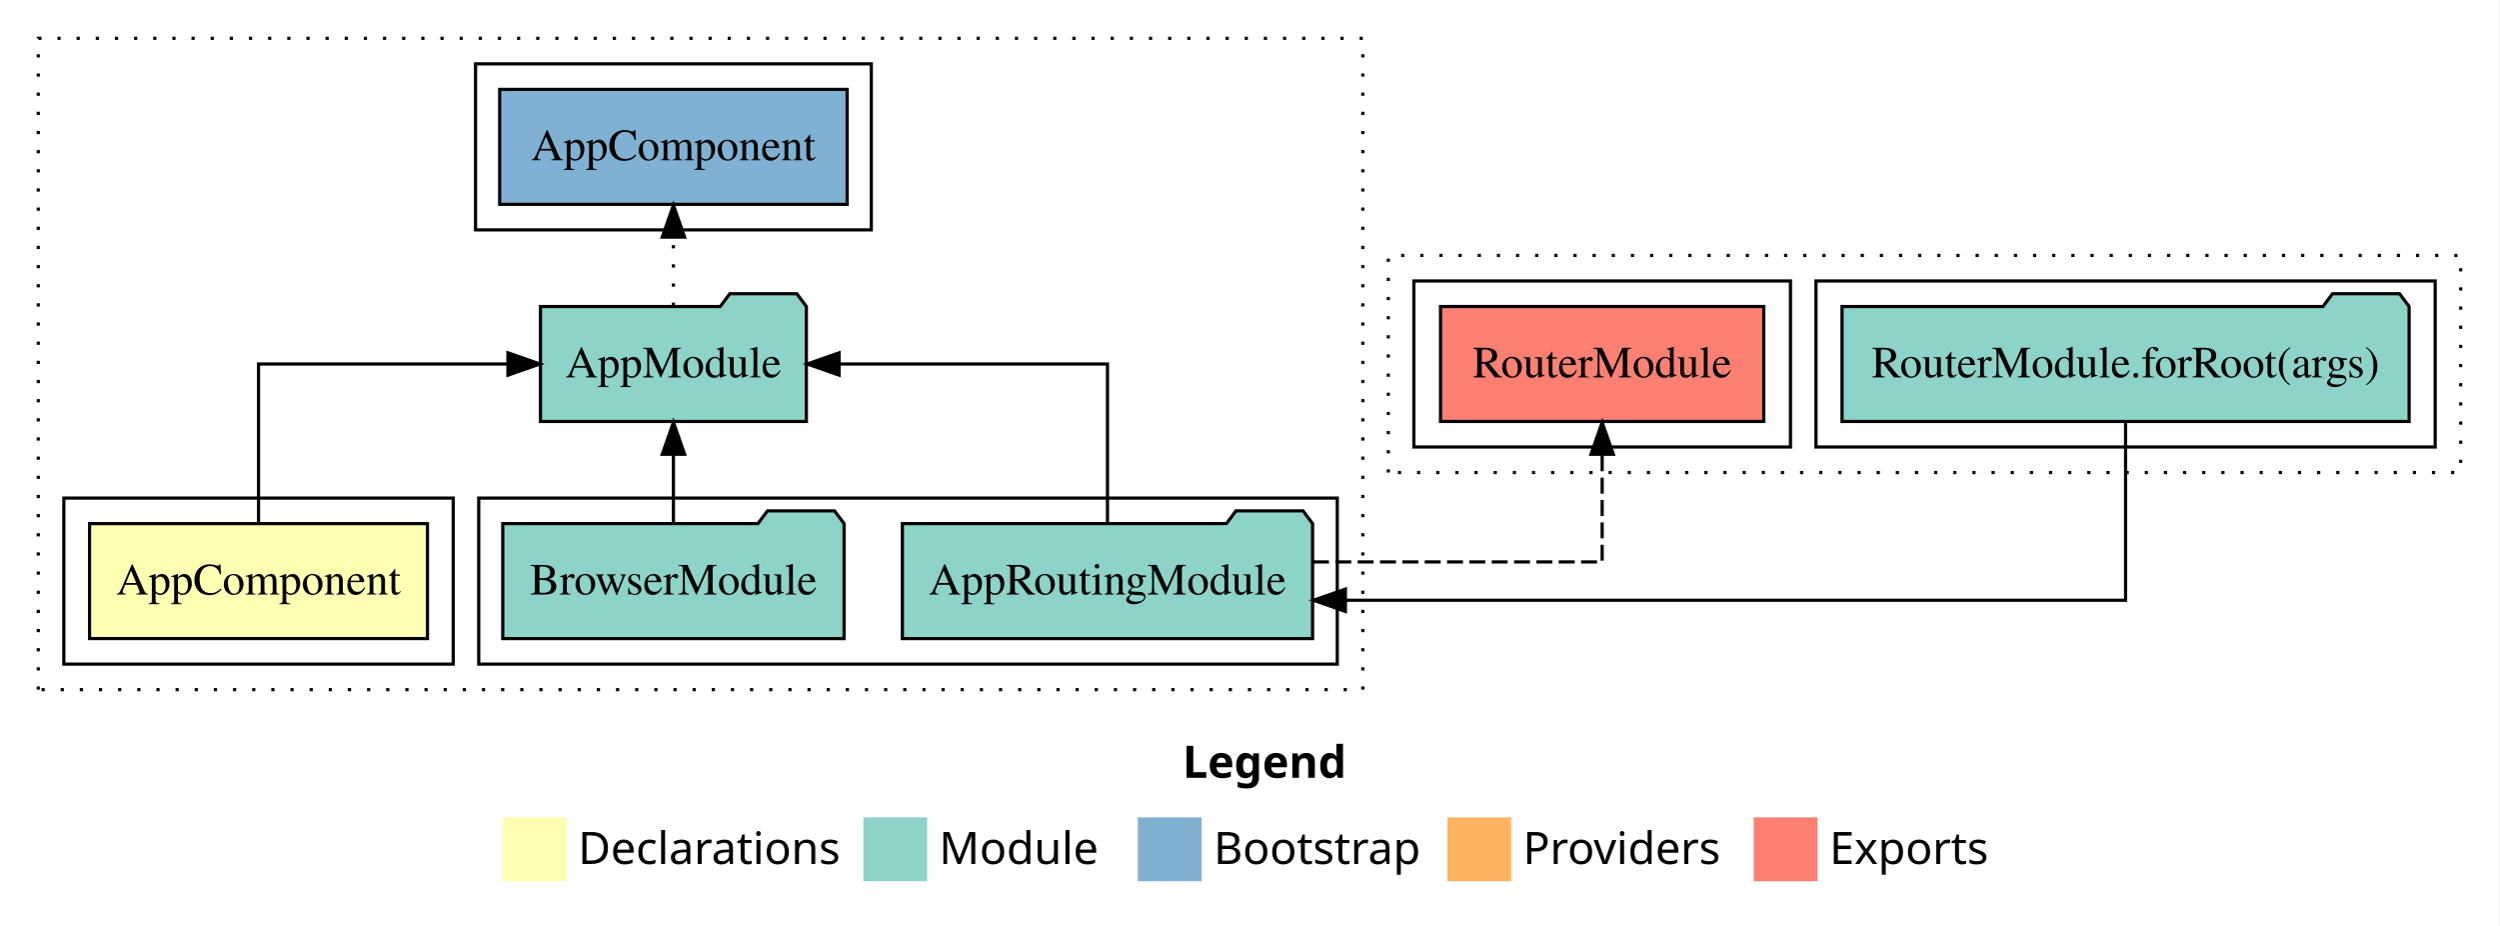
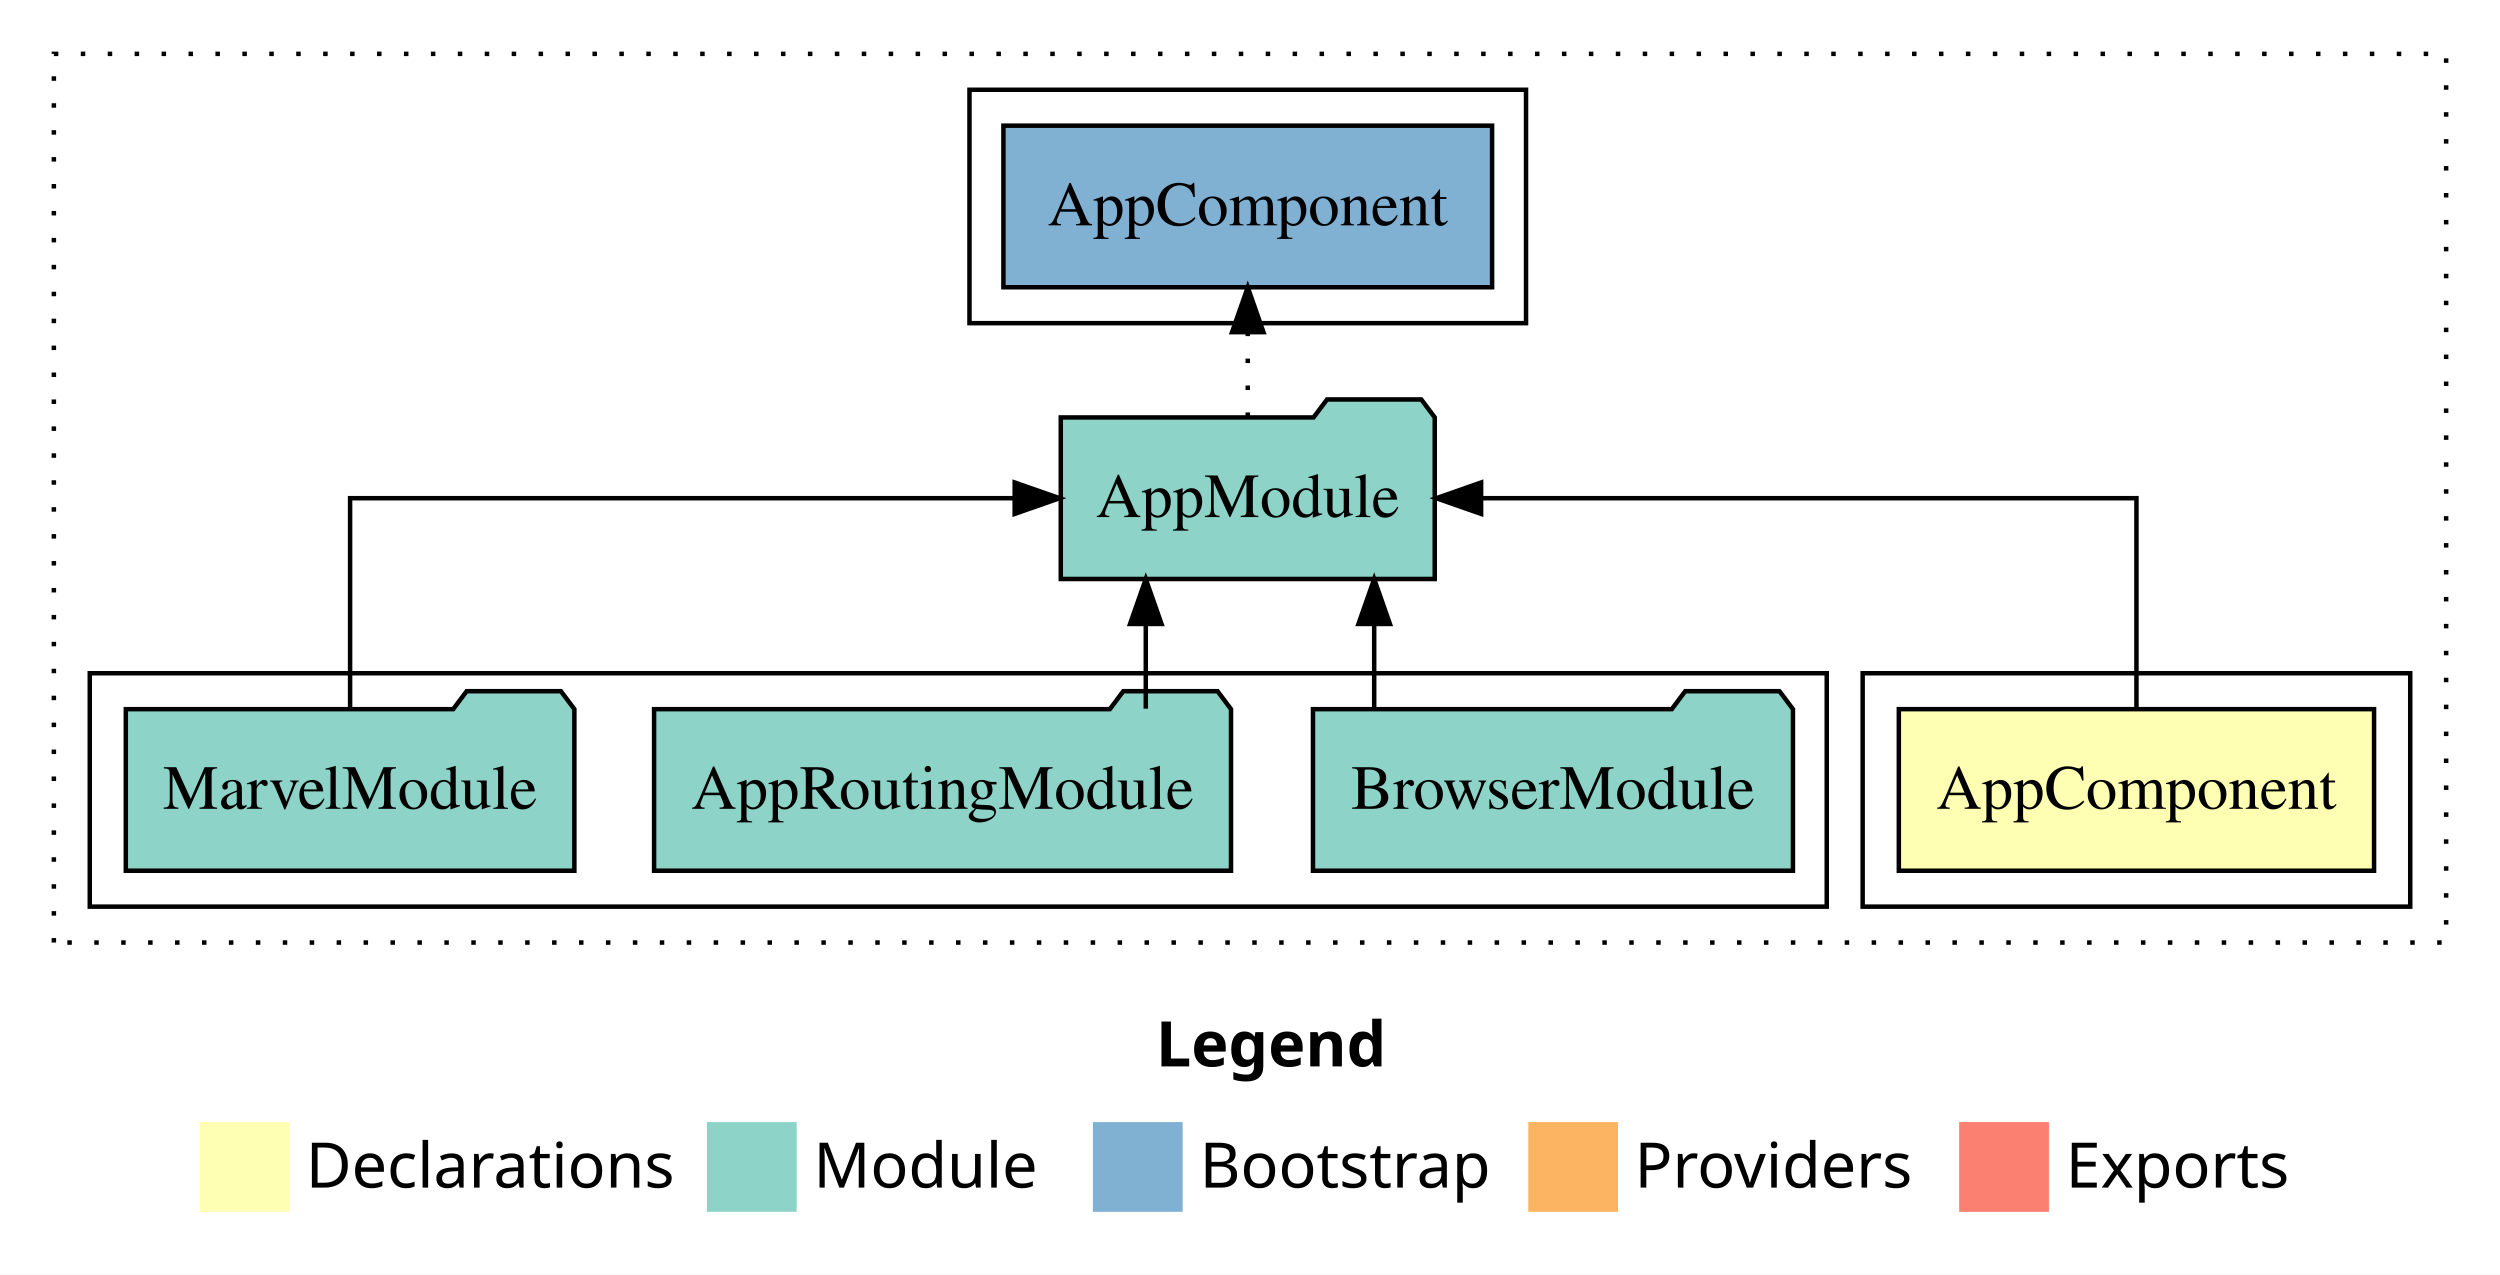
- <svg xmlns="http://www.w3.org/2000/svg" width="783pt" height="290pt" viewBox="0.00 0.00 783.00 290.00">
-   <g id="graph0" class="graph" transform="scale(1 1) rotate(0) translate(4 286)">
-     <polygon fill="white" stroke="transparent" points="-4,4 -4,-286 779,-286 779,4 -4,4" />
-     <text text-anchor="start" x="366.51" y="-42.4" font-family="sans-serif" font-weight="bold" font-size="14.00">Legend</text>
-     <polygon fill="#ffffb3" stroke="transparent" points="153.5,-10 153.5,-30 173.5,-30 173.5,-10 153.5,-10" />
-     <text text-anchor="start" x="177.13" y="-15.4" font-family="sans-serif" font-size="14.00">  Declarations</text>
-     <polygon fill="#8dd3c7" stroke="transparent" points="266.5,-10 266.5,-30 286.5,-30 286.5,-10 266.5,-10" />
-     <text text-anchor="start" x="290.23" y="-15.4" font-family="sans-serif" font-size="14.00">  Module</text>
-     <polygon fill="#80b1d3" stroke="transparent" points="352.5,-10 352.5,-30 372.5,-30 372.5,-10 352.5,-10" />
-     <text text-anchor="start" x="376.28" y="-15.4" font-family="sans-serif" font-size="14.00">  Bootstrap</text>
-     <polygon fill="#fdb462" stroke="transparent" points="449.5,-10 449.5,-30 469.5,-30 469.5,-10 449.5,-10" />
-     <text text-anchor="start" x="473.17" y="-15.4" font-family="sans-serif" font-size="14.00">  Providers</text>
-     <polygon fill="#fb8072" stroke="transparent" points="545.5,-10 545.5,-30 565.5,-30 565.5,-10 545.5,-10" />
-     <text text-anchor="start" x="569.23" y="-15.4" font-family="sans-serif" font-size="14.00">  Exports</text>
+ <svg xmlns="http://www.w3.org/2000/svg" width="557pt" height="284pt" viewBox="0.00 0.00 557.00 284.00">
+   <g id="graph0" class="graph" transform="scale(1 1) rotate(0) translate(4 280)">
+     <polygon fill="white" stroke="transparent" points="-4,4 -4,-280 553,-280 553,4 -4,4" />
+     <text text-anchor="start" x="253.51" y="-42.4" font-family="sans-serif" font-weight="bold" font-size="14.00">Legend</text>
+     <polygon fill="#ffffb3" stroke="transparent" points="40.5,-10 40.5,-30 60.5,-30 60.5,-10 40.5,-10" />
+     <text text-anchor="start" x="64.13" y="-15.4" font-family="sans-serif" font-size="14.00">  Declarations</text>
+     <polygon fill="#8dd3c7" stroke="transparent" points="153.5,-10 153.5,-30 173.5,-30 173.5,-10 153.5,-10" />
+     <text text-anchor="start" x="177.23" y="-15.4" font-family="sans-serif" font-size="14.00">  Module</text>
+     <polygon fill="#80b1d3" stroke="transparent" points="239.5,-10 239.5,-30 259.5,-30 259.5,-10 239.5,-10" />
+     <text text-anchor="start" x="263.28" y="-15.4" font-family="sans-serif" font-size="14.00">  Bootstrap</text>
+     <polygon fill="#fdb462" stroke="transparent" points="336.5,-10 336.5,-30 356.5,-30 356.5,-10 336.5,-10" />
+     <text text-anchor="start" x="360.17" y="-15.4" font-family="sans-serif" font-size="14.00">  Providers</text>
+     <polygon fill="#fb8072" stroke="transparent" points="432.5,-10 432.5,-30 452.5,-30 452.5,-10 432.5,-10" />
+     <text text-anchor="start" x="456.23" y="-15.4" font-family="sans-serif" font-size="14.00">  Exports</text>
    <g id="clust1" class="cluster">
-       <polygon fill="none" stroke="black" stroke-dasharray="1,5" points="8,-70 8,-274 423,-274 423,-70 8,-70" />
+       <polygon fill="none" stroke="black" stroke-dasharray="1,5" points="8,-70 8,-268 541,-268 541,-70 8,-70" />
    </g>
    <g id="clust2" class="cluster">
-       <polygon fill="none" stroke="black" points="16,-78 16,-130 138,-130 138,-78 16,-78" />
+       <polygon fill="none" stroke="black" points="411,-78 411,-130 533,-130 533,-78 411,-78" />
    </g>
    <g id="clust4" class="cluster">
-       <polygon fill="none" stroke="black" points="146,-78 146,-130 415,-130 415,-78 146,-78" />
+       <polygon fill="none" stroke="black" points="16,-78 16,-130 403,-130 403,-78 16,-78" />
    </g>
    <g id="clust6" class="cluster">
-       <polygon fill="none" stroke="black" points="145,-214 145,-266 269,-266 269,-214 145,-214" />
-     </g>
-     <g id="clust8" class="cluster">
-       <polygon fill="none" stroke="black" stroke-dasharray="1,5" points="431,-138 431,-206 767,-206 767,-138 431,-138" />
-     </g>
-     <g id="clust10" class="cluster">
-       <polygon fill="none" stroke="black" points="565,-146 565,-198 759,-198 759,-146 565,-146" />
-     </g>
-     <g id="clust11" class="cluster">
-       <polygon fill="none" stroke="black" points="439,-146 439,-198 557,-198 557,-146 439,-146" />
+       <polygon fill="none" stroke="black" points="212,-208 212,-260 336,-260 336,-208 212,-208" />
    </g>
    <g id="node1" class="node">
-       <polygon fill="#ffffb3" stroke="black" points="129.94,-122 24.06,-122 24.06,-86 129.94,-86 129.94,-122" />
-       <text text-anchor="middle" x="77" y="-99.8" font-family="Times,serif" font-size="14.00">AppComponent</text>
+       <polygon fill="#ffffb3" stroke="black" points="524.94,-122 419.06,-122 419.06,-86 524.94,-86 524.94,-122" />
+       <text text-anchor="middle" x="472" y="-99.8" font-family="Times,serif" font-size="14.00">AppComponent</text>
    </g>
    <g id="node2" class="node">
-       <polygon fill="#8dd3c7" stroke="black" points="248.66,-190 245.66,-194 224.66,-194 221.66,-190 165.34,-190 165.34,-154 248.66,-154 248.66,-190" />
-       <text text-anchor="middle" x="207" y="-167.8" font-family="Times,serif" font-size="14.00">AppModule</text>
+       <polygon fill="#8dd3c7" stroke="black" points="315.66,-187 312.66,-191 291.66,-191 288.66,-187 232.34,-187 232.34,-151 315.66,-151 315.66,-187" />
+       <text text-anchor="middle" x="274" y="-164.8" font-family="Times,serif" font-size="14.00">AppModule</text>
    </g>
    <g id="edge1" class="edge">
-       <path fill="none" stroke="black" d="M77,-122.22C77,-142.37 77,-172 77,-172 77,-172 155.15,-172 155.15,-172" />
-       <polygon fill="black" stroke="black" points="155.15,-175.5 165.15,-172 155.15,-168.5 155.15,-175.5" />
+       <path fill="none" stroke="black" d="M472,-122.11C472,-141.34 472,-169 472,-169 472,-169 325.99,-169 325.99,-169" />
+       <polygon fill="black" stroke="black" points="325.99,-165.5 315.99,-169 325.99,-172.5 325.99,-165.5" />
+     </g>
+     <g id="node6" class="node">
+       <polygon fill="#80b1d3" stroke="black" points="328.44,-252 219.56,-252 219.56,-216 328.44,-216 328.44,-252" />
+       <text text-anchor="middle" x="274" y="-229.8" font-family="Times,serif" font-size="14.00">AppComponent </text>
+     </g>
+     <g id="edge5" class="edge">
+       <path fill="none" stroke="black" stroke-dasharray="1,5" d="M274,-187.11C274,-187.11 274,-205.99 274,-205.99" />
+       <polygon fill="black" stroke="black" points="270.5,-205.99 274,-215.99 277.5,-205.99 270.5,-205.99" />
+     </g>
+     <g id="node3" class="node">
+       <polygon fill="#8dd3c7" stroke="black" points="395.47,-122 392.47,-126 371.47,-126 368.47,-122 288.53,-122 288.53,-86 395.47,-86 395.47,-122" />
+       <text text-anchor="middle" x="342" y="-99.8" font-family="Times,serif" font-size="14.00">BrowserModule</text>
+     </g>
+     <g id="edge2" class="edge">
+       <path fill="none" stroke="black" d="M302.17,-122.11C302.17,-122.11 302.17,-140.99 302.17,-140.99" />
+       <polygon fill="black" stroke="black" points="298.67,-140.99 302.17,-150.99 305.67,-140.99 298.67,-140.99" />
+     </g>
+     <g id="node4" class="node">
+       <polygon fill="#8dd3c7" stroke="black" points="270.27,-122 267.27,-126 246.27,-126 243.27,-122 141.73,-122 141.73,-86 270.27,-86 270.27,-122" />
+       <text text-anchor="middle" x="206" y="-99.8" font-family="Times,serif" font-size="14.00">AppRoutingModule</text>
+     </g>
+     <g id="edge3" class="edge">
+       <path fill="none" stroke="black" d="M251.28,-122.11C251.28,-122.11 251.28,-140.99 251.28,-140.99" />
+       <polygon fill="black" stroke="black" points="247.78,-140.99 251.28,-150.99 254.78,-140.99 247.78,-140.99" />
    </g>
    <g id="node5" class="node">
-       <polygon fill="#80b1d3" stroke="black" points="261.44,-258 152.56,-258 152.56,-222 261.44,-222 261.44,-258" />
-       <text text-anchor="middle" x="207" y="-235.8" font-family="Times,serif" font-size="14.00">AppComponent </text>
+       <polygon fill="#8dd3c7" stroke="black" points="123.97,-122 120.97,-126 99.97,-126 96.97,-122 24.03,-122 24.03,-86 123.97,-86 123.97,-122" />
+       <text text-anchor="middle" x="74" y="-99.8" font-family="Times,serif" font-size="14.00">MarvelModule</text>
    </g>
    <g id="edge4" class="edge">
-       <path fill="none" stroke="black" stroke-dasharray="1,5" d="M207,-190.22C207,-190.22 207,-211.73 207,-211.73" />
-       <polygon fill="black" stroke="black" points="203.5,-211.73 207,-221.73 210.5,-211.73 203.5,-211.73" />
-     </g>
-     <g id="node3" class="node">
-       <polygon fill="#8dd3c7" stroke="black" points="260.47,-122 257.47,-126 236.47,-126 233.47,-122 153.53,-122 153.53,-86 260.47,-86 260.47,-122" />
-       <text text-anchor="middle" x="207" y="-99.8" font-family="Times,serif" font-size="14.00">BrowserModule</text>
-     </g>
-     <g id="edge2" class="edge">
-       <path fill="none" stroke="black" d="M207,-122.22C207,-122.22 207,-143.73 207,-143.73" />
-       <polygon fill="black" stroke="black" points="203.5,-143.73 207,-153.73 210.5,-143.73 203.5,-143.73" />
-     </g>
-     <g id="node4" class="node">
-       <polygon fill="#8dd3c7" stroke="black" points="407.27,-122 404.27,-126 383.27,-126 380.27,-122 278.73,-122 278.73,-86 407.27,-86 407.27,-122" />
-       <text text-anchor="middle" x="343" y="-99.8" font-family="Times,serif" font-size="14.00">AppRoutingModule</text>
-     </g>
-     <g id="edge3" class="edge">
-       <path fill="none" stroke="black" d="M343,-122.22C343,-142.37 343,-172 343,-172 343,-172 258.91,-172 258.91,-172" />
-       <polygon fill="black" stroke="black" points="258.91,-168.5 248.91,-172 258.91,-175.5 258.91,-168.5" />
-     </g>
-     <g id="node7" class="node">
-       <polygon fill="#fb8072" stroke="black" points="548.65,-190 447.35,-190 447.35,-154 548.65,-154 548.65,-190" />
-       <text text-anchor="middle" x="498" y="-167.8" font-family="Times,serif" font-size="14.00">RouterModule </text>
-     </g>
-     <g id="edge6" class="edge">
-       <path fill="none" stroke="black" stroke-dasharray="5,2" d="M407.39,-110C449.97,-110 498,-110 498,-110 498,-110 498,-143.73 498,-143.73" />
-       <polygon fill="black" stroke="black" points="494.5,-143.73 498,-153.73 501.5,-143.73 494.5,-143.73" />
-     </g>
-     <g id="node6" class="node">
-       <polygon fill="#8dd3c7" stroke="black" points="750.84,-190 747.84,-194 726.84,-194 723.84,-190 573.16,-190 573.16,-154 750.84,-154 750.84,-190" />
-       <text text-anchor="middle" x="662" y="-167.8" font-family="Times,serif" font-size="14.00">RouterModule.forRoot(args)</text>
-     </g>
-     <g id="edge5" class="edge">
-       <path fill="none" stroke="black" d="M662,-153.71C662,-131.79 662,-98 662,-98 662,-98 417.55,-98 417.55,-98" />
-       <polygon fill="black" stroke="black" points="417.55,-94.5 407.55,-98 417.55,-101.5 417.55,-94.5" />
+       <path fill="none" stroke="black" d="M74,-122.11C74,-141.34 74,-169 74,-169 74,-169 222.07,-169 222.07,-169" />
+       <polygon fill="black" stroke="black" points="222.07,-172.5 232.07,-169 222.07,-165.5 222.07,-172.5" />
    </g>
  </g>
</svg>
